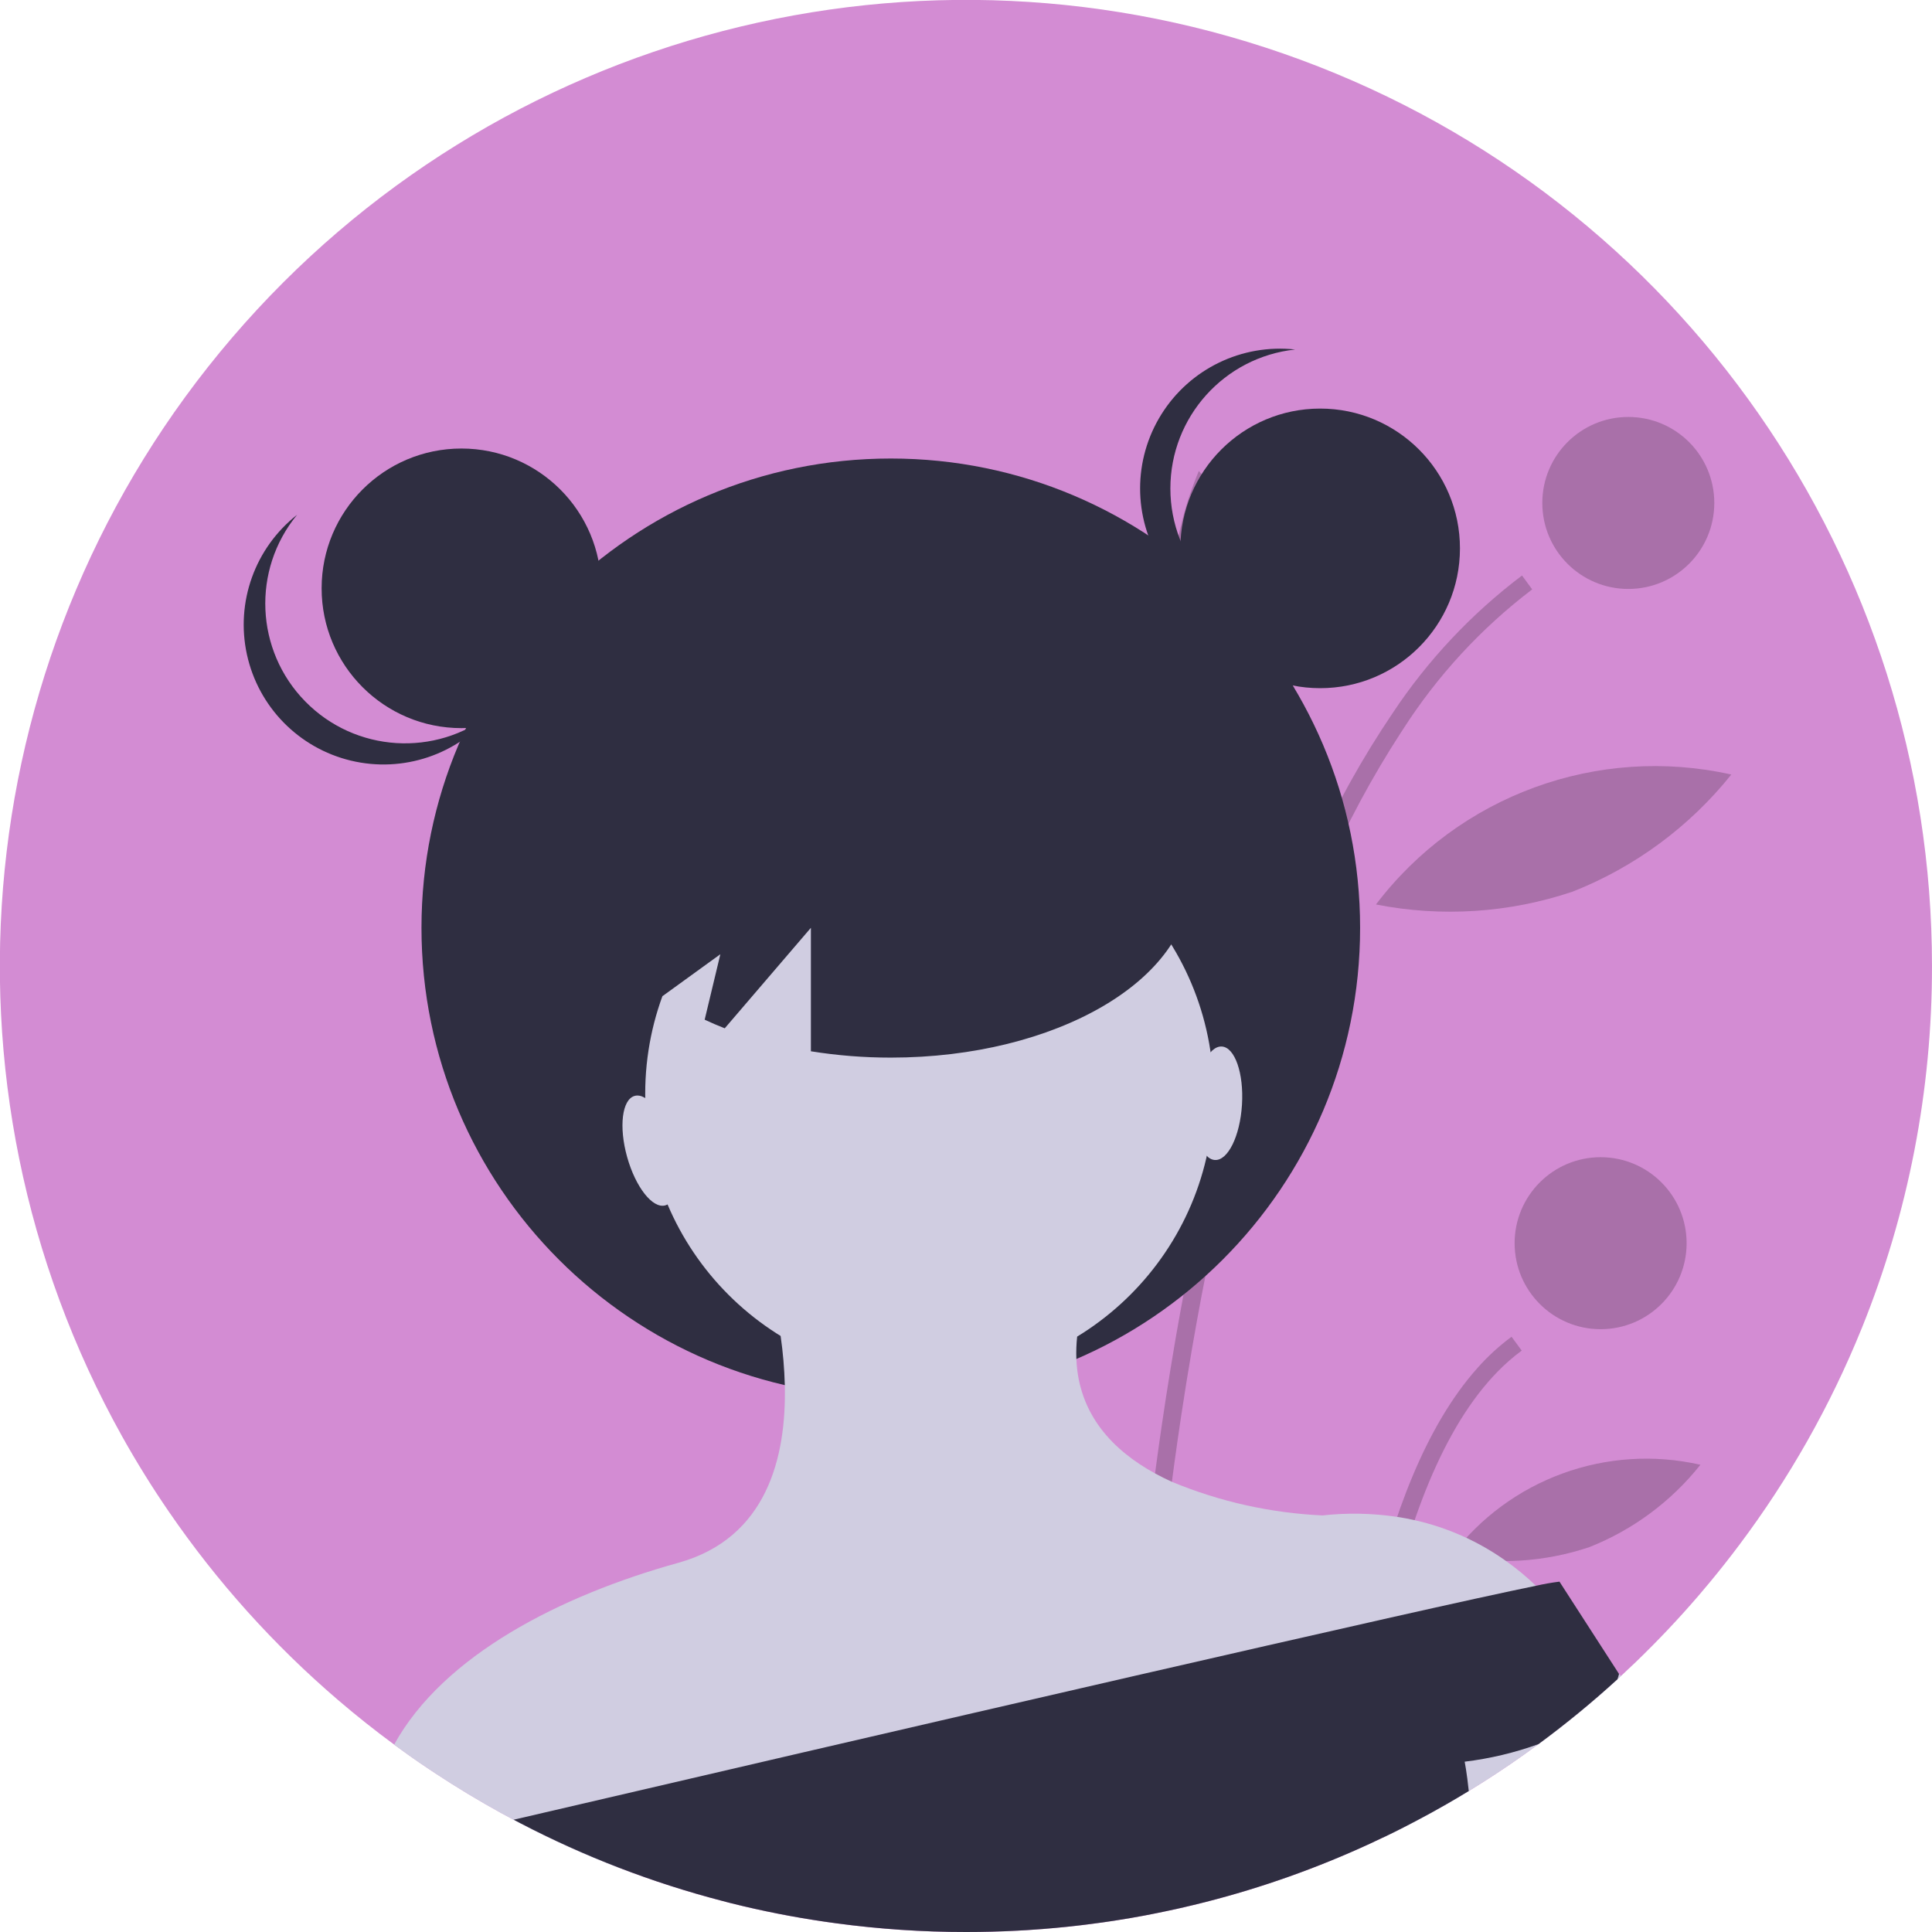
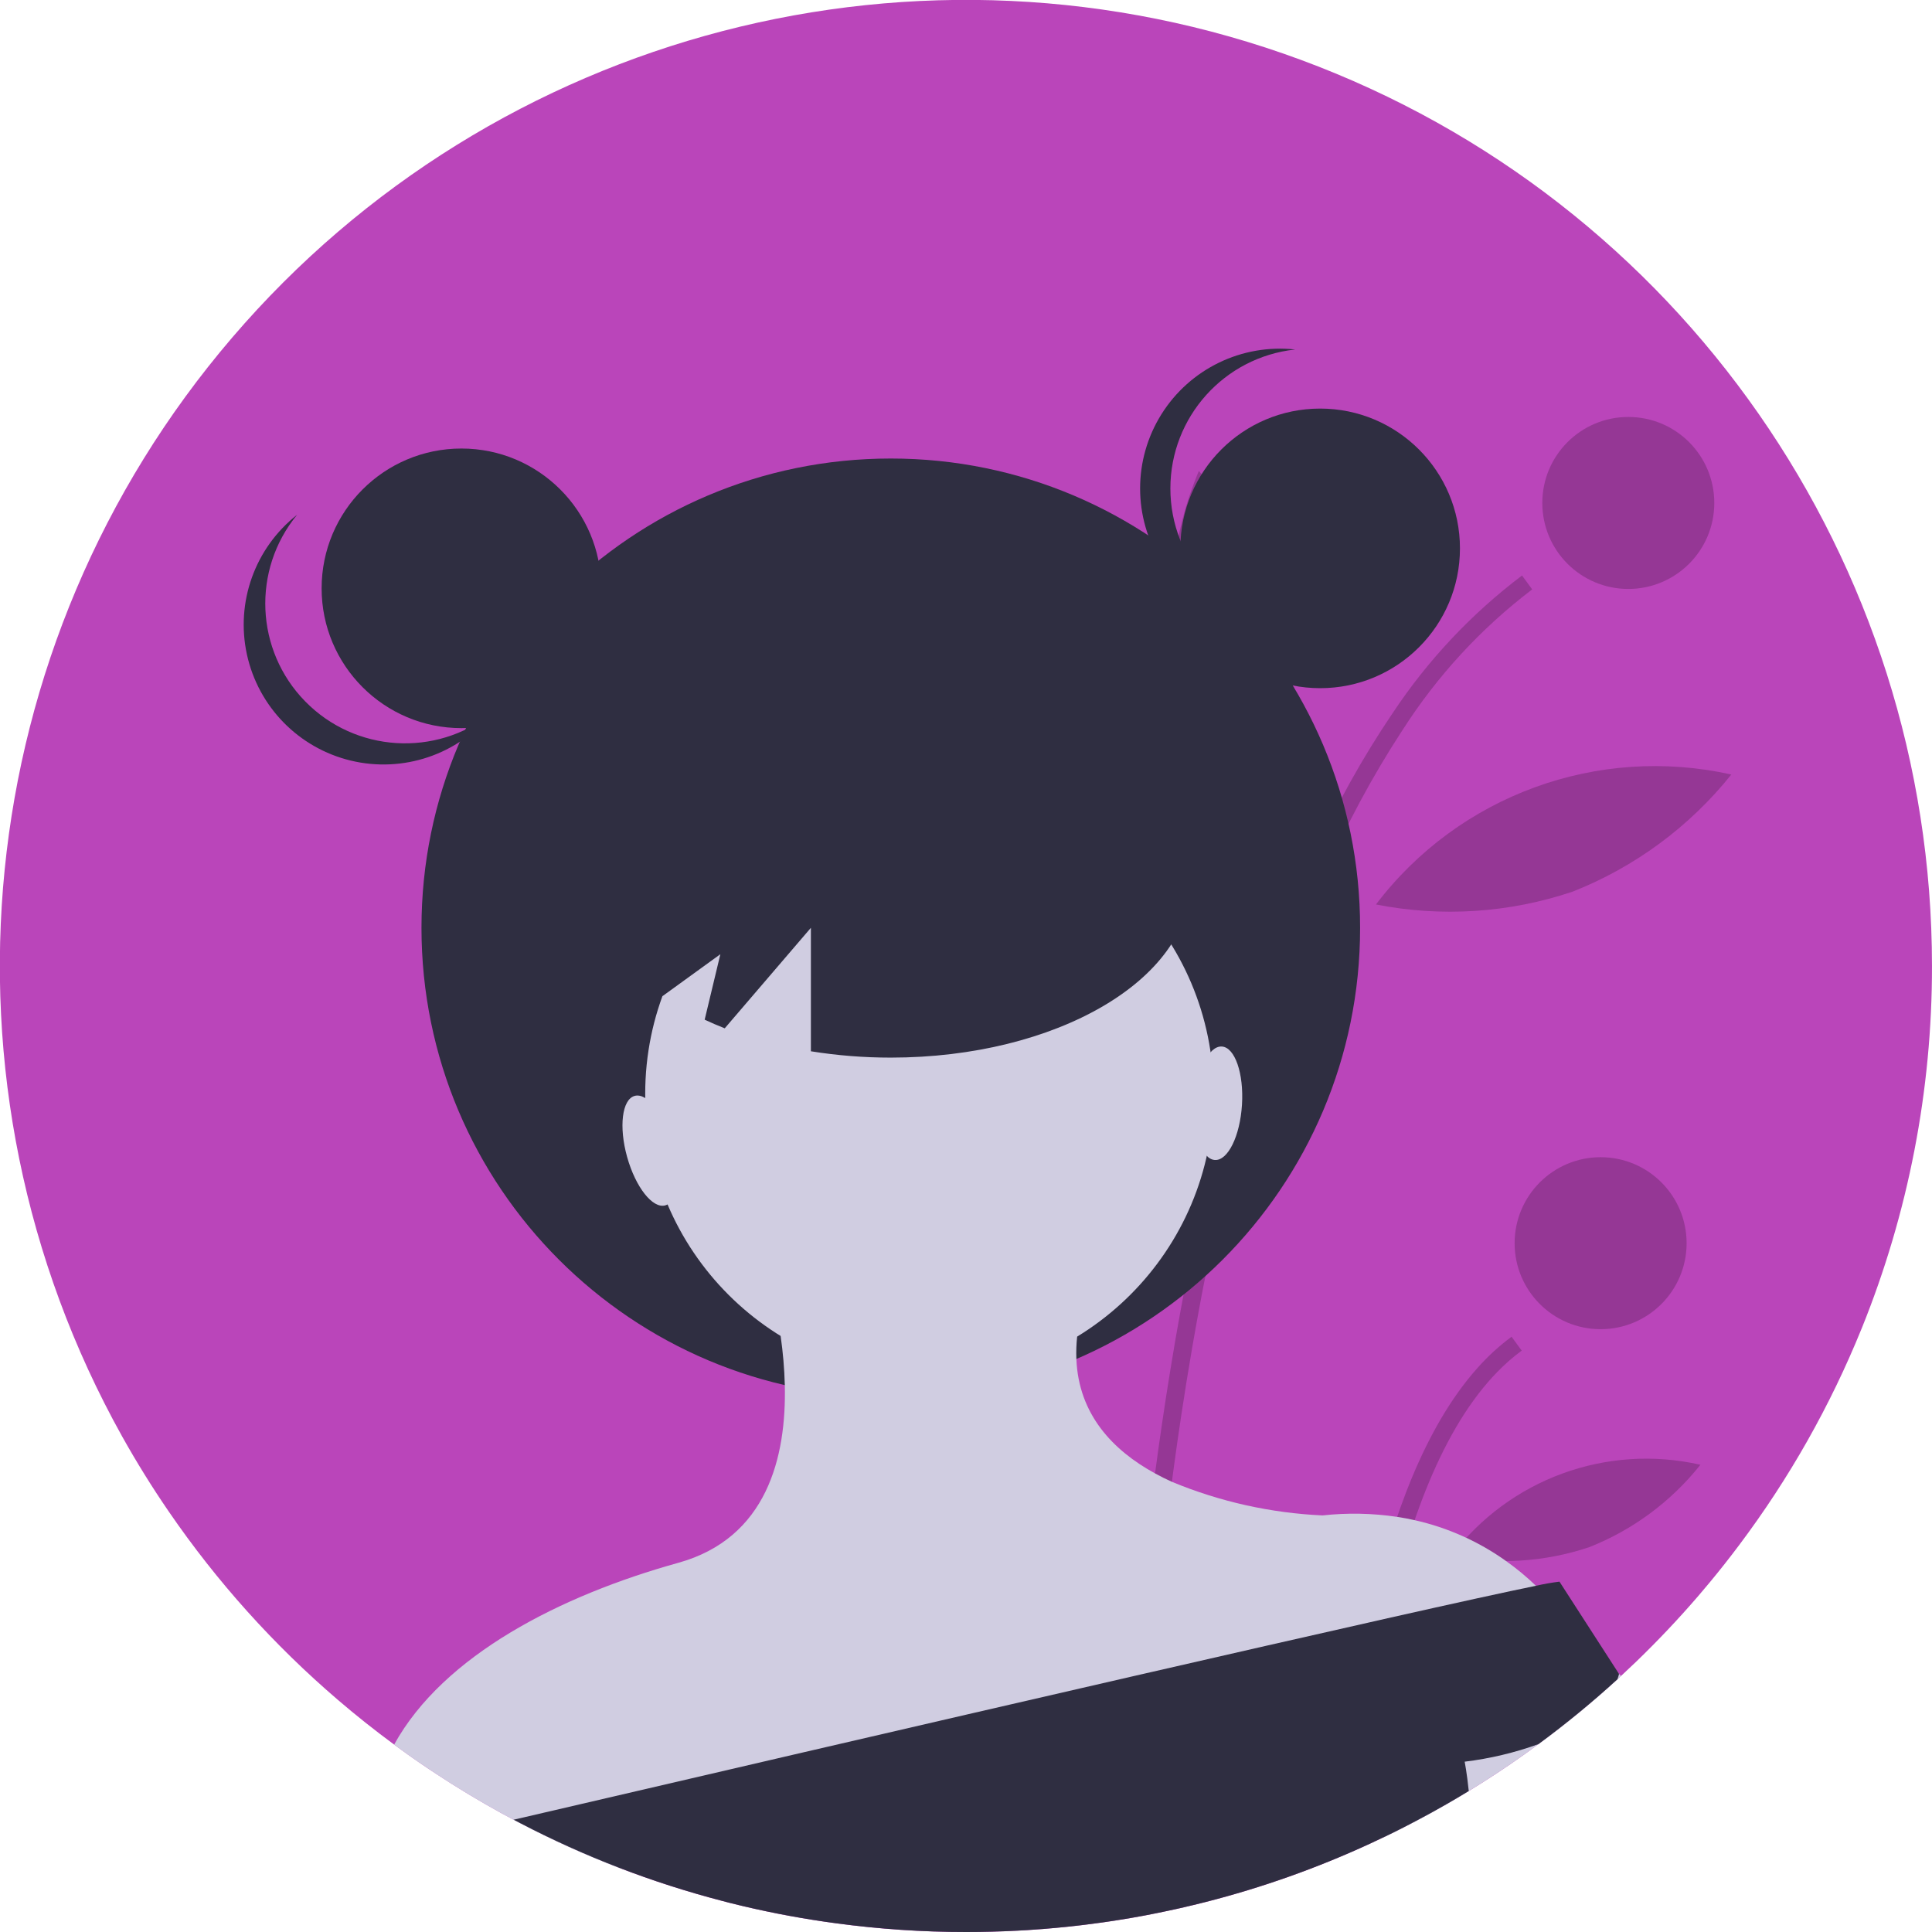
<svg xmlns="http://www.w3.org/2000/svg" width="133.001" height="133.001" viewBox="0 0 133.001 133.001">
  <g id="Group_14" data-name="Group 14" transform="translate(0)">
-     <path id="Path_13" data-name="Path 13" d="M395,178.5a66.323,66.323,0,0,1-4.83,24.928l-.022.051v0a66.209,66.209,0,0,1-8.419,14.882q-.995,1.328-2.052,2.6c-.258.311-.519.62-.781.925q-2.022,2.346-4.254,4.5-.519.5-1.051.992l-.248.228a66.481,66.481,0,0,1-5.44,4.466q-1.9,1.408-3.907,2.674-.44.28-.885.551-.773.472-1.56.923-1.027.59-2.08,1.143c-.283.151-.569.3-.854.443-.417.214-.836.421-1.259.624-.073.035-.146.071-.218.1-.275.134-.555.264-.834.393A65.885,65.885,0,0,1,345,242.937l-.063.016c-.254.065-.51.128-.765.189-.191.047-.384.092-.576.136a.489.489,0,0,1-.073.018c-.4.092-.791.181-1.19.262-.224.047-.449.094-.673.14-.136.03-.273.055-.409.081l-.512.1c-.094.02-.189.035-.285.051-.216.039-.433.079-.647.116-.366.063-.736.124-1.1.179-.268.041-.533.081-.8.118-.315.045-.63.087-.946.126-.087.014-.173.024-.26.033l-.336.041c-.226.028-.453.053-.681.077-.118.014-.234.026-.352.037q-.336.035-.673.065c-.289.028-.578.051-.87.075-.354.028-.706.053-1.062.075-.228.014-.456.028-.687.039-.586.031-1.173.053-1.763.069-.293.008-.588.014-.883.018h-.006c-.293,0-.588.006-.883.006a66.733,66.733,0,0,1-8.942-.6q-3.261-.437-6.418-1.184c-.085-.02-.169-.039-.252-.061-.212-.049-.423-.1-.634-.155-.187-.047-.372-.1-.559-.146a65.981,65.981,0,0,1-13.89-5.35l-.067-.035c-.128-.067-.254-.132-.38-.2q-.416-.218-.828-.445-2.346-1.29-4.572-2.758-.573-.375-1.133-.761l-.356-.248-.37-.26q-.487-.345-.968-.7-1.992-1.464-3.866-3.071a66.842,66.842,0,0,1-11.64-12.956q-1.726-2.514-3.223-5.19A66.505,66.505,0,1,1,395,178.5Z" transform="translate(-262 -112)" fill="#d38cd3" />
+     <path id="Path_13" data-name="Path 13" d="M395,178.5a66.323,66.323,0,0,1-4.83,24.928l-.022.051v0a66.209,66.209,0,0,1-8.419,14.882q-.995,1.328-2.052,2.6c-.258.311-.519.62-.781.925q-2.022,2.346-4.254,4.5-.519.5-1.051.992l-.248.228a66.481,66.481,0,0,1-5.44,4.466q-1.9,1.408-3.907,2.674-.44.28-.885.551-.773.472-1.56.923-1.027.59-2.08,1.143c-.283.151-.569.3-.854.443-.417.214-.836.421-1.259.624-.073.035-.146.071-.218.1-.275.134-.555.264-.834.393A65.885,65.885,0,0,1,345,242.937l-.063.016c-.254.065-.51.128-.765.189-.191.047-.384.092-.576.136a.489.489,0,0,1-.073.018c-.4.092-.791.181-1.19.262-.224.047-.449.094-.673.14-.136.03-.273.055-.409.081l-.512.1c-.094.02-.189.035-.285.051-.216.039-.433.079-.647.116-.366.063-.736.124-1.1.179-.268.041-.533.081-.8.118-.315.045-.63.087-.946.126-.087.014-.173.024-.26.033l-.336.041c-.226.028-.453.053-.681.077-.118.014-.234.026-.352.037q-.336.035-.673.065c-.289.028-.578.051-.87.075-.354.028-.706.053-1.062.075-.228.014-.456.028-.687.039-.586.031-1.173.053-1.763.069-.293.008-.588.014-.883.018h-.006c-.293,0-.588.006-.883.006a66.733,66.733,0,0,1-8.942-.6q-3.261-.437-6.418-1.184c-.085-.02-.169-.039-.252-.061-.212-.049-.423-.1-.634-.155-.187-.047-.372-.1-.559-.146a65.981,65.981,0,0,1-13.89-5.35l-.067-.035c-.128-.067-.254-.132-.38-.2q-.416-.218-.828-.445-2.346-1.29-4.572-2.758-.573-.375-1.133-.761l-.356-.248-.37-.26q-.487-.345-.968-.7-1.992-1.464-3.866-3.071a66.842,66.842,0,0,1-11.64-12.956q-1.726-2.514-3.223-5.19A66.505,66.505,0,1,1,395,178.5Z" transform="translate(-262 -112)" fill="#BA45BA" />
    <path id="Path_14" data-name="Path 14" d="M654.35,404.892c.213-.049.423-.1.634-.155.187-.047.372-.1.559-.146.01-.392.024-.822.037-1.289.116-3.652.39-9.53,1.035-16.613q.053-.57.106-1.147c.23-2.4.5-4.925.822-7.541.01-.087.022-.171.031-.258.262-2.121.559-4.3.893-6.518q.351-2.329.759-4.708c.02-.11.039-.222.059-.333.079-.458.159-.915.242-1.375.23-1.281.476-2.57.734-3.858.907-4.533,1.987-9.094,3.276-13.53a108.4,108.4,0,0,1,4.826-13.5,66.666,66.666,0,0,1,5.261-9.8l.089-.134a37.622,37.622,0,0,1,8.921-9.678l-.7-.956a38.637,38.637,0,0,0-8.9,9.464l-.039.057a64.429,64.429,0,0,0-5.3,9.5,103.739,103.739,0,0,0-5.052,13.648q-1.936,6.5-3.473,14.081-.54,2.671-1.031,5.474c-.055.319-.11.637-.165.958,0,0,0,.01,0,.014-.085.492-.165.984-.248,1.482q-.307,1.88-.578,3.73-.419,2.851-.757,5.6-.112.909-.216,1.8-.148,1.263-.279,2.493-.186,1.712-.34,3.351l-.03.3c-.016.173-.031.346-.047.517C654.678,394.437,654.429,401.4,654.35,404.892Z" transform="translate(-577.156 -273.735)" opacity="0.2" />
    <path id="Path_15" data-name="Path 15" d="M731.01,613.188l.067-.035c.405-.21.807-.425,1.208-.645.132-1.57.309-3.3.541-5.11.049-.374.1-.753.154-1.135.028-.2.057-.411.087-.62.232-1.6.508-3.246.838-4.9,1.344-6.76,3.575-13.67,7.28-17.935.2-.23.4-.451.612-.665a13.312,13.312,0,0,1,1.694-1.485l-.7-.954a15.164,15.164,0,0,0-2.322,2.123q-.369.41-.72.854c-3.41,4.291-5.538,10.644-6.865,16.934-.346,1.641-.637,3.28-.885,4.875q-.095.626-.181,1.24C731.433,608.429,731.179,610.983,731.01,613.188Z" transform="translate(-638.734 -487.681)" opacity="0.2" />
    <ellipse id="Ellipse_22" data-name="Ellipse 22" cx="5.92" cy="5.92" rx="5.92" ry="5.92" transform="translate(106.174 28.704)" opacity="0.2" />
    <ellipse id="Ellipse_23" data-name="Ellipse 23" cx="5.92" cy="5.92" rx="5.92" ry="5.92" transform="translate(104.268 79.663)" opacity="0.2" />
    <path id="Path_16" data-name="Path 16" d="M680.017,288.908a26.3,26.3,0,0,1-1.516,13.5,23.964,23.964,0,0,1-4.546-25.647A26.3,26.3,0,0,1,680.017,288.908Z" transform="translate(-591.424 -244.34)" opacity="0.2" />
    <path id="Path_17" data-name="Path 17" d="M756.989,389.019a26.425,26.425,0,0,1-13.543.885,24.11,24.11,0,0,1,24.463-8.945A26.425,26.425,0,0,1,756.989,389.019Z" transform="translate(-648.723 -327.639)" opacity="0.2" />
    <path id="Path_18" data-name="Path 18" d="M779.321,628.715a18.43,18.43,0,0,1-9.5.6,16.8,16.8,0,0,1,17.147-6.27A18.43,18.43,0,0,1,779.321,628.715Z" transform="translate(-669.91 -522.209)" opacity="0.2" />
    <path id="Path_19" data-name="Path 19" d="M701.96,648.27l.24.124C702.176,648.65,702.119,648.807,701.96,648.27Z" transform="translate(-615.399 -542.761)" fill="#2f2e41" />
    <path id="Path_20" data-name="Path 20" d="M703.257,646.828c0,.028.006.057.008.085l-.085-.043c0-.026,0-.053.008-.081C703.207,646.445,703.184,646.037,703.257,646.828Z" transform="translate(-616.379 -541.236)" fill="#2f2e41" />
    <ellipse id="Ellipse_24" data-name="Ellipse 24" cx="32.308" cy="32.308" rx="32.308" ry="32.308" transform="translate(29.015 31.565)" fill="#2f2e41" />
    <ellipse id="Ellipse_25" data-name="Ellipse 25" cx="19.565" cy="19.565" rx="19.565" ry="19.565" transform="translate(44.417 55.732)" fill="#d0cde1" />
    <path id="Path_21" data-name="Path 21" d="M481.426,578.807l-.024.006-4.551,1.092-9.475,2.274-1.293.311-14.41,3.457-1.224.3-34.96,8.389a65.65,65.65,0,0,1-6.916-3.115l-.067-.035c-.128-.067-.254-.132-.38-.2q-.416-.218-.828-.445-2.346-1.29-4.572-2.758-.572-.375-1.133-.761l-.356-.248-.37-.26q-.487-.345-.968-.7c3.4-6.172,11.482-10.274,19.568-12.519,6.1-1.7,7.445-7.27,7.329-12.23a28.907,28.907,0,0,0-.287-3.38,32.948,32.948,0,0,0-1.173-5.261l19.566.653,2.019,4.651a10.518,10.518,0,0,0-.053,1.539c.153,3.815,2.508,6.282,5.414,7.874.378.207.765.4,1.159.578a30.665,30.665,0,0,0,10.374,2.314,19.967,19.967,0,0,1,5.133.1q.62.094,1.2.226a17.341,17.341,0,0,1,6.318,2.827,18.019,18.019,0,0,1,2.048,1.7A16.268,16.268,0,0,1,481.426,578.807Z" transform="translate(-372.769 -466.01)" fill="#d0cde1" />
    <path id="Path_22" data-name="Path 22" d="M758.624,682.564l-.248.228a66.478,66.478,0,0,1-5.44,4.466q-1.9,1.408-3.907,2.674-.44.28-.885.551-.773.472-1.56.923-1.027.59-2.08,1.143c-.283.151-.569.3-.854.443-.417.214-.836.421-1.259.624-.073.035-.146.071-.218.1l-.832-.691,9.774-11.946,1.965-2.4s.785,0,2.585,1.31a25.764,25.764,0,0,1,2.813,2.428C758.526,682.467,758.575,682.515,758.624,682.564Z" transform="translate(-647.031 -567.187)" fill="#d0cde1" />
    <path id="Path_23" data-name="Path 23" d="M517.815,671.787a2.243,2.243,0,0,1-.11.362,66.446,66.446,0,0,1-5.44,4.466,23.207,23.207,0,0,1-5.074,1.206s.148.74.281,2.019q-.773.472-1.56.923-1.027.59-2.08,1.143c-.283.151-.569.3-.854.443-.417.214-.836.421-1.259.624-.073.035-.146.071-.218.1-.275.134-.555.264-.834.394a65.9,65.9,0,0,1-11.305,4.012l-.063.016c-.254.065-.51.128-.765.189-.191.047-.384.092-.576.136a.481.481,0,0,1-.073.018c-.4.093-.791.181-1.19.262-.224.047-.449.094-.673.14-.136.03-.273.055-.409.081l-.512.1c-.094.02-.189.035-.285.051-.216.039-.433.079-.647.116-.366.063-.736.124-1.1.179-.268.041-.533.081-.8.118-.315.045-.63.086-.946.126-.087.014-.173.024-.26.033l-.336.041c-.226.028-.453.053-.681.077-.118.014-.234.026-.352.037q-.336.035-.673.065c-.289.028-.578.051-.87.075-.354.028-.706.053-1.062.075-.228.014-.456.027-.687.039-.586.032-1.173.053-1.763.069-.293.008-.588.014-.883.018h-.006c-.293,0-.588.006-.883.006a66.7,66.7,0,0,1-8.942-.6q-3.261-.437-6.418-1.184c-.085-.02-.169-.039-.252-.061-.212-.049-.423-.1-.634-.155-.187-.047-.372-.1-.559-.146a65.981,65.981,0,0,1-13.89-5.35l-.067-.035c-.128-.067-.254-.132-.38-.2,10.8-2.516,27.865-6.485,42.674-9.885l1.238-.283c5.47-1.255,10.593-2.424,14.927-3.4l1.318-.3c4.657-1.047,8.273-1.841,10.235-2.239a16.024,16.024,0,0,1,1.6-.281l4.094,6.345Z" transform="translate(-406.361 -556.545)" fill="#2f2e41" />
    <ellipse id="Ellipse_26" data-name="Ellipse 26" cx="9.624" cy="9.624" rx="9.624" ry="9.624" transform="translate(22.141 30.877)" fill="#2f2e41" />
    <ellipse id="Ellipse_27" data-name="Ellipse 27" cx="9.624" cy="9.624" rx="9.624" ry="9.624" transform="translate(81.257 28.127)" fill="#2f2e41" />
    <path id="Path_24" data-name="Path 24" d="M663.029,243.623a9.623,9.623,0,0,1,8.591-9.567,9.624,9.624,0,1,0,0,19.133A9.623,9.623,0,0,1,663.029,243.623Z" transform="translate(-582.459 -209.996)" fill="#2f2e41" />
    <path id="Path_25" data-name="Path 25" d="M351.514,304.967a9.623,9.623,0,0,1-.558-12.847,9.624,9.624,0,1,0,13.391,13.667,9.623,9.623,0,0,1-12.833-.82Z" transform="translate(-330.503 -256.682)" fill="#2f2e41" />
    <path id="Path_26" data-name="Path 26" d="M489.491,359.777c-11.389,0-20.622,5.386-20.622,12.029,0,2.973,1.856,5.689,4.919,7.788l3.97-2.876-1.08,4.506c.448.208.905.409,1.382.594l5.931-6.919v8.5a34.617,34.617,0,0,0,5.5.436c11.389,0,20.622-5.386,20.622-12.029S500.88,359.777,489.491,359.777Z" transform="translate(-428.168 -311.028)" fill="#2f2e41" />
    <path id="Path_27" data-name="Path 27" d="M674.644,303.876s-1.495,6.874,7.845,9.624Z" transform="translate(-593.387 -266.125)" fill="#2f2e41" />
    <path id="Path_28" data-name="Path 28" d="M440.8,310.235s3.437,7.685-6.874,11.122Z" transform="translate(-400.104 -271.233)" fill="#2f2e41" />
    <ellipse id="Ellipse_28" data-name="Ellipse 28" cx="1.63" cy="3.913" rx="1.63" ry="3.913" transform="translate(42.118 75.883) rotate(-15.639)" fill="#d0cde1" />
    <ellipse id="Ellipse_29" data-name="Ellipse 29" cx="3.913" cy="1.63" rx="3.913" ry="1.63" transform="translate(82.005 79.755) rotate(-86.476)" fill="#d0cde1" />
  </g>
</svg>
